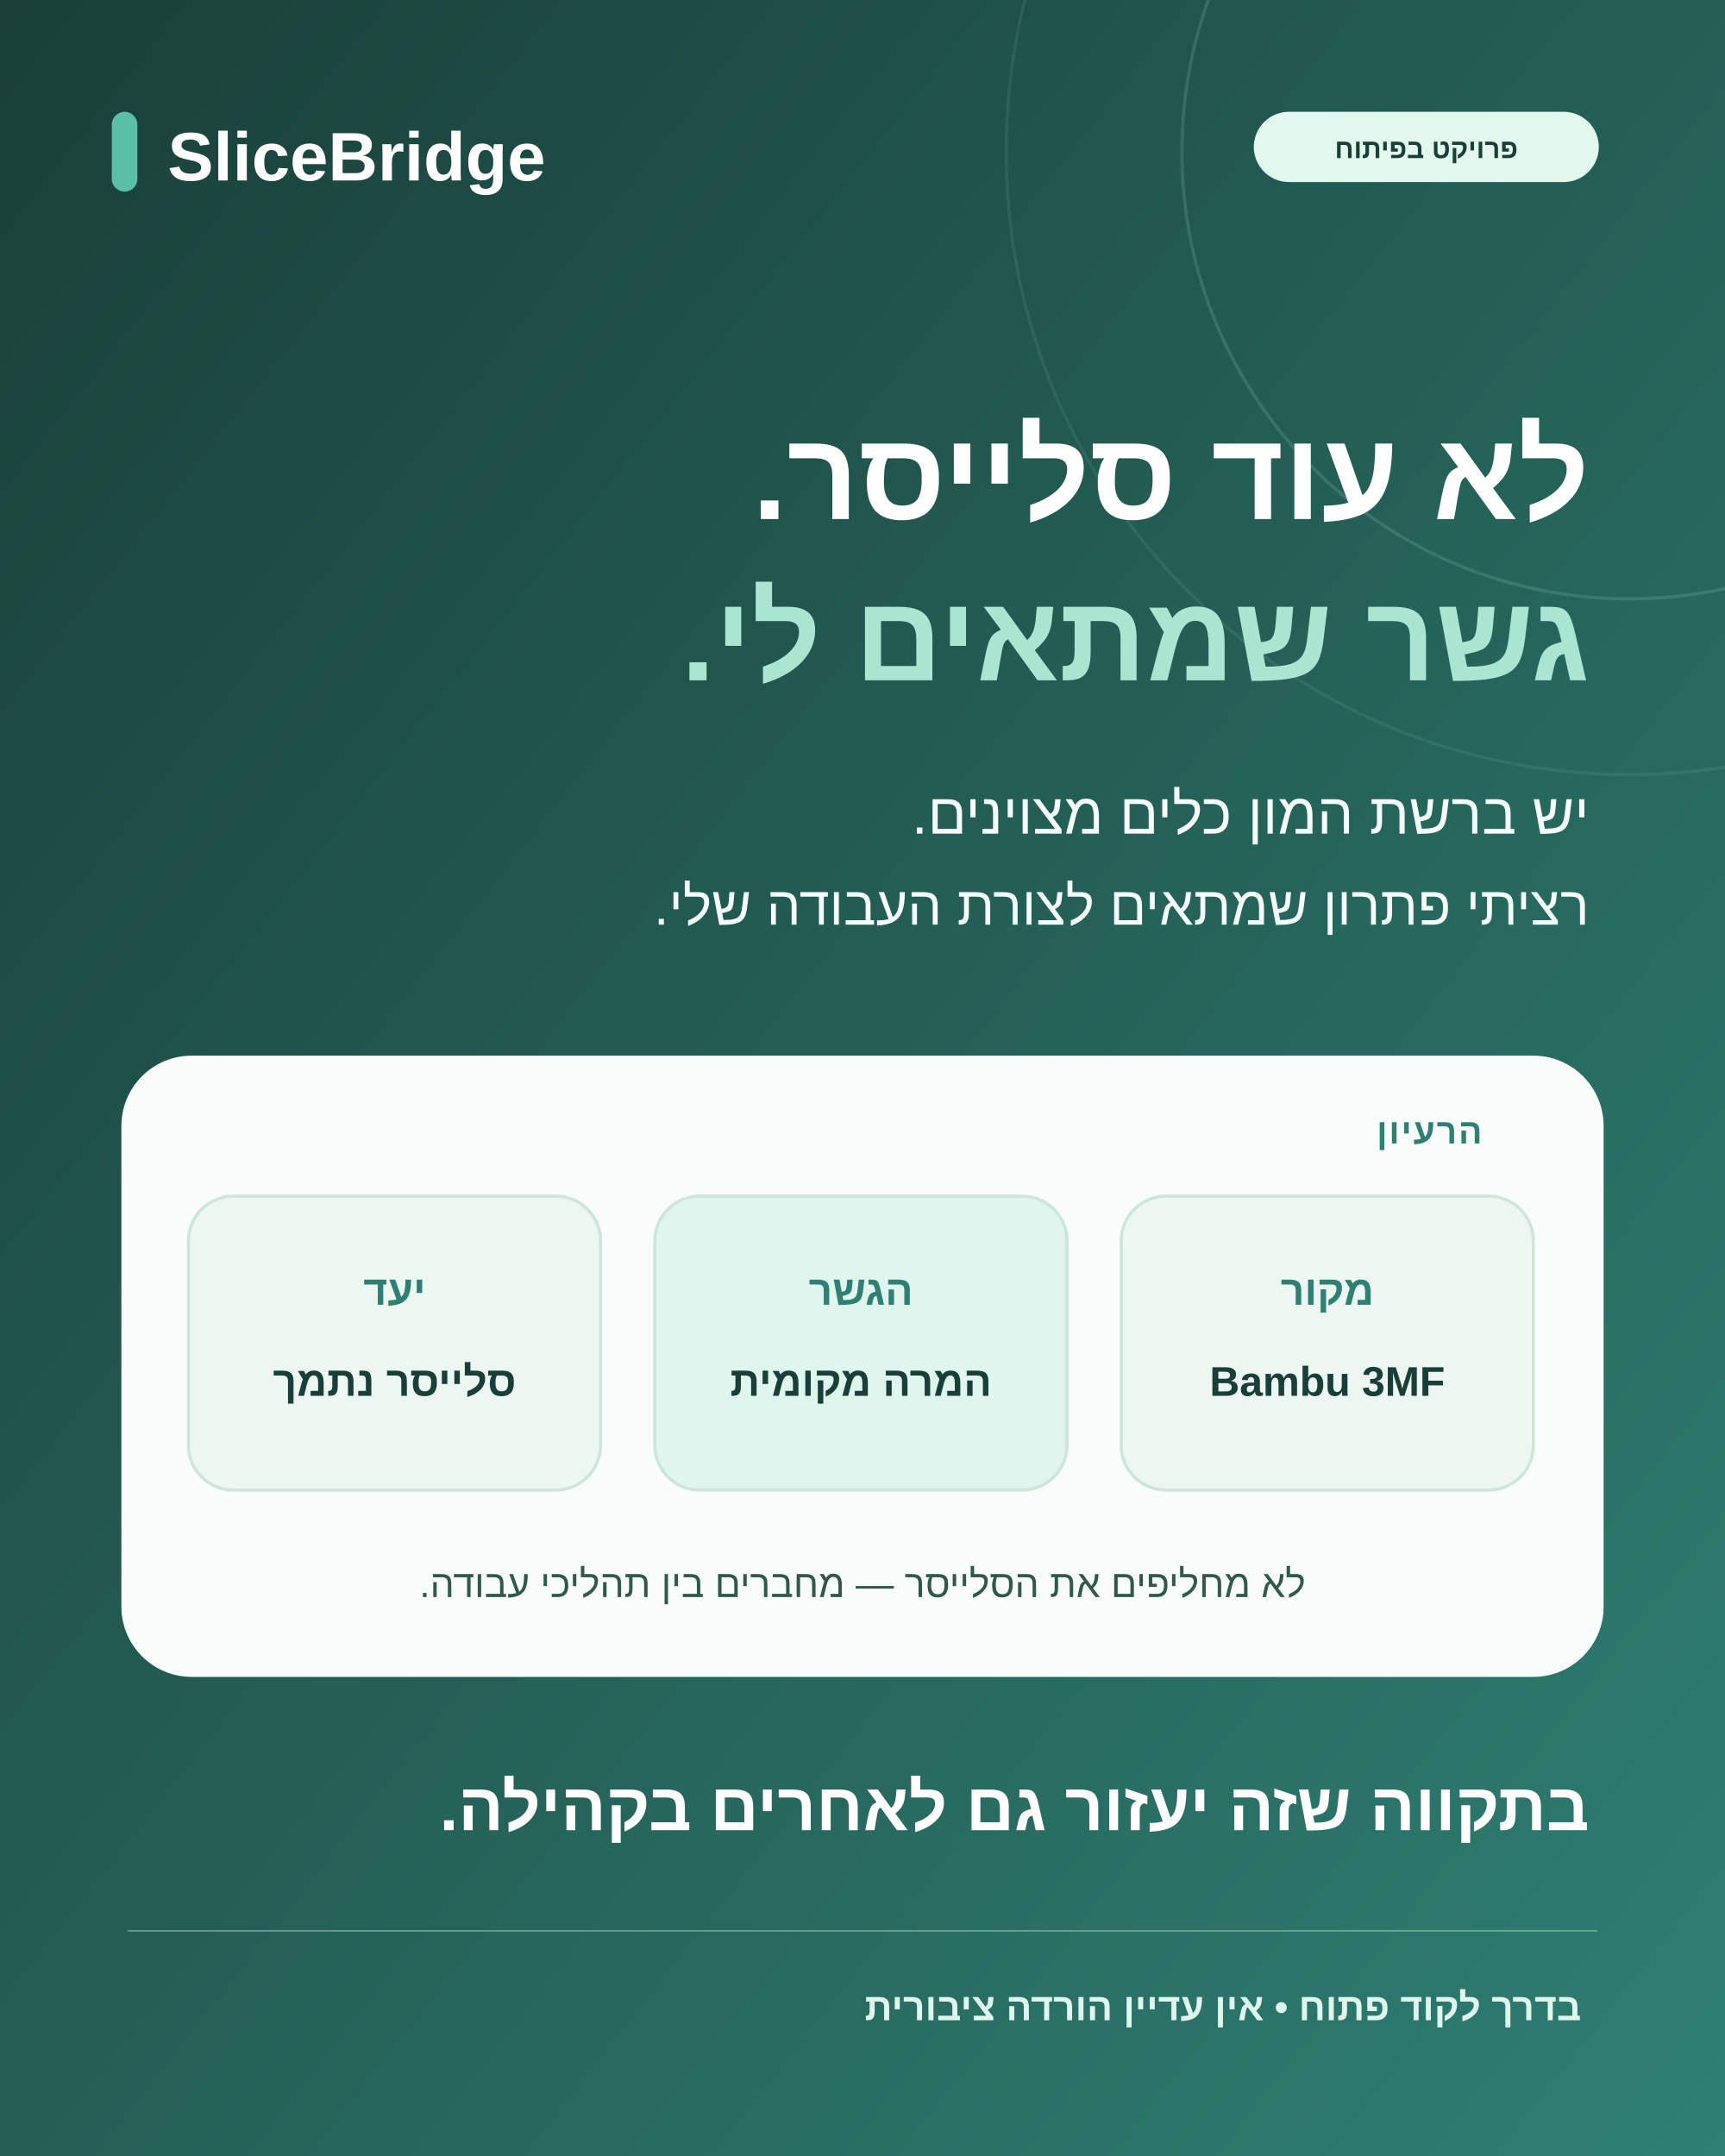
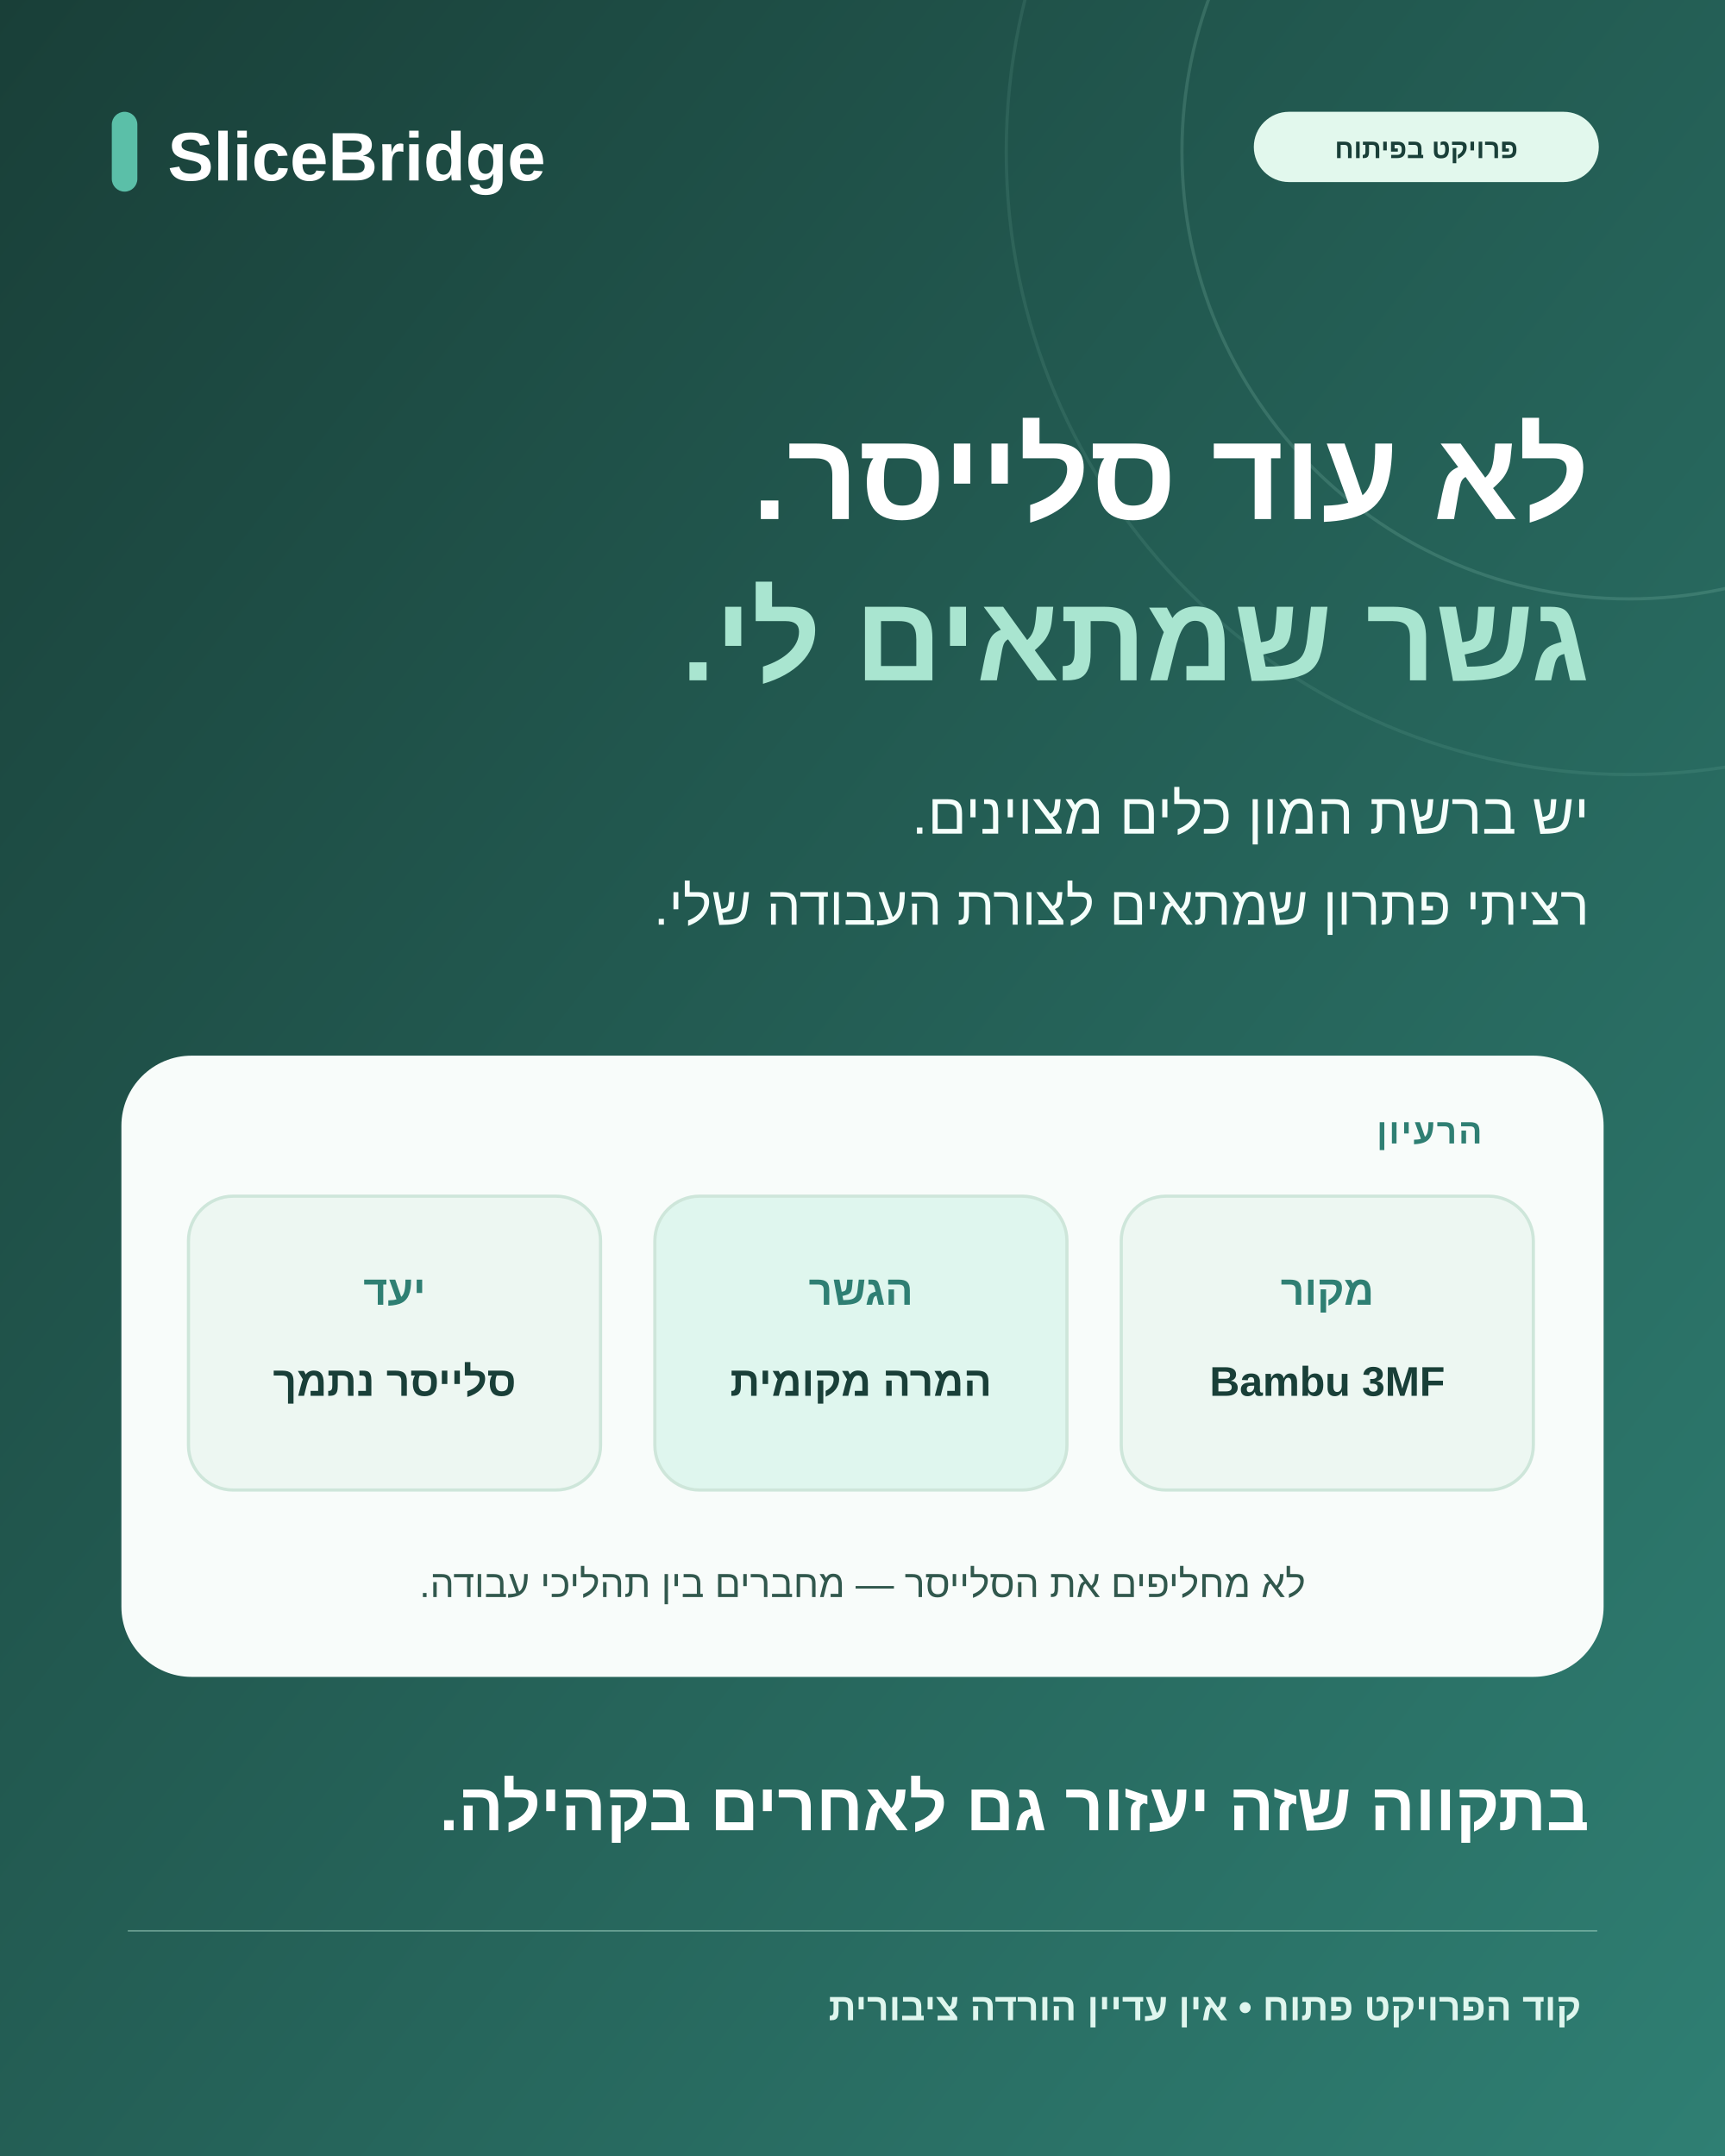
<svg xmlns="http://www.w3.org/2000/svg" width="1080" height="1350" viewBox="0 0 1080 1350" role="img" aria-labelledby="title desc">
  <defs>
    <linearGradient id="paper" x1="0" x2="1" y1="0" y2="1">
      <stop stop-color="#F8FCFA" />
      <stop offset="1" stop-color="#DFF6EE" />
    </linearGradient>
    <linearGradient id="dark" x1="0" x2="1" y1="0" y2="1">
      <stop stop-color="#193F38" />
      <stop offset="1" stop-color="#2F7F73" />
    </linearGradient>
  </defs>
  <rect width="1080" height="1350" fill="url(#dark)" />
  <circle cx="1020" cy="95" r="280" fill="none" stroke="#A9E5D0" stroke-opacity=".16" stroke-width="2" />
  <circle cx="1020" cy="95" r="390" fill="none" stroke="#A9E5D0" stroke-opacity=".1" stroke-width="2" />
  <rect x="70" y="70" width="16" height="50" rx="8" fill="#5BBFA8" />
  <text x="105" y="113" font-family="Arial, 'Noto Sans Hebrew', 'Segoe UI', sans-serif" font-size="43" font-weight="800" fill="#FFFFFF" text-anchor="start" direction="ltr">SliceBridge</text>
  <rect x="785" y="70" width="216" height="44" rx="22" fill="#E2F8ED" />
  <text x="893" y="99" font-family="Arial, 'Noto Sans Hebrew', 'Segoe UI', sans-serif" font-size="17" font-weight="700" fill="#193F38" text-anchor="middle" direction="ltr">פרויקט בפיתוח</text>
  <text x="995" y="325" font-family="Arial, 'Noto Sans Hebrew', 'Segoe UI', sans-serif" font-size="78" font-weight="800" fill="#FFFFFF" text-anchor="start" direction="rtl">לא עוד סלייסר.</text>
  <text x="995" y="426" font-family="Arial, 'Noto Sans Hebrew', 'Segoe UI', sans-serif" font-size="76" font-weight="800" fill="#A9E5D0" text-anchor="start" direction="rtl">גשר שמתאים לי.</text>
  <text x="995" y="522" font-family="Arial, 'Noto Sans Hebrew', 'Segoe UI', sans-serif" font-size="36" font-weight="500" fill="#F5FFFB" text-anchor="start" direction="rtl">יש ברשת המון כלים מצוינים.</text>
  <text x="995" y="579" font-family="Arial, 'Noto Sans Hebrew', 'Segoe UI', sans-serif" font-size="34" font-weight="500" fill="#F5FFFB" text-anchor="start" direction="rtl">רציתי פתרון שמתאים לצורת העבודה שלי.</text>
  <rect x="76" y="661" width="928" height="389" rx="44" fill="#F8FCFA" />
  <text x="928" y="716" font-family="Arial, 'Noto Sans Hebrew', 'Segoe UI', sans-serif" font-size="22" font-weight="800" fill="#2F7F73" text-anchor="start" direction="rtl" letter-spacing="1">הרעיון</text>
  <rect x="118" y="749" width="258" height="184" rx="28" fill="#EDF7F2" stroke="#CEE6DA" stroke-width="2" />
  <text x="247" y="817" font-family="Arial, 'Noto Sans Hebrew', 'Segoe UI', sans-serif" font-size="26" font-weight="800" fill="#2F7F73" text-anchor="middle" direction="rtl">יעד</text>
  <text x="247" y="874" font-family="Arial, 'Noto Sans Hebrew', 'Segoe UI', sans-serif" font-size="26" font-weight="700" fill="#193F38" text-anchor="middle" direction="rtl">סלייסר נתמך</text>
  <rect x="410" y="749" width="258" height="184" rx="28" fill="#DFF6EE" stroke="#CEE6DA" stroke-width="2" />
  <text x="539" y="817" font-family="Arial, 'Noto Sans Hebrew', 'Segoe UI', sans-serif" font-size="26" font-weight="800" fill="#2F7F73" text-anchor="middle" direction="rtl">הגשר</text>
  <text x="539" y="874" font-family="Arial, 'Noto Sans Hebrew', 'Segoe UI', sans-serif" font-size="26" font-weight="700" fill="#193F38" text-anchor="middle" direction="rtl">המרה מקומית</text>
  <rect x="702" y="749" width="258" height="184" rx="28" fill="#EDF7F2" stroke="#CEE6DA" stroke-width="2" />
  <text x="831" y="817" font-family="Arial, 'Noto Sans Hebrew', 'Segoe UI', sans-serif" font-size="26" font-weight="800" fill="#2F7F73" text-anchor="middle" direction="rtl">מקור</text>
  <text x="831" y="874" font-family="Arial, 'Noto Sans Hebrew', 'Segoe UI', sans-serif" font-size="26" font-weight="700" fill="#193F38" text-anchor="middle" direction="rtl">Bambu 3MF</text>
  <text x="540" y="1000" font-family="Arial, 'Noto Sans Hebrew', 'Segoe UI', sans-serif" font-size="24" font-weight="500" fill="#31584D" text-anchor="middle" direction="rtl">לא מחליפים את הסלייסר — מחברים בין תהליכי עבודה.</text>
  <text x="995" y="1146" font-family="Arial, 'Noto Sans Hebrew', 'Segoe UI', sans-serif" font-size="42" font-weight="700" fill="#FFFFFF" text-anchor="start" direction="rtl">בתקווה שזה יעזור גם לאחרים בקהילה.</text>
  <line x1="80" x2="1000" y1="1209" y2="1209" stroke="#B7E4D4" stroke-opacity=".45" />
-   <text x="990" y="1265" font-family="Arial, 'Noto Sans Hebrew', 'Segoe UI', sans-serif" font-size="24" font-weight="700" fill="#DFF6EE" text-anchor="start" direction="rtl">בדרך לקוד פתוח  •  אין עדיין הורדה ציבורית</text>
+   <text x="990" y="1265" font-family="Arial, 'Noto Sans Hebrew', 'Segoe UI', sans-serif" font-size="24" font-weight="700" fill="#DFF6EE" text-anchor="start" direction="rtl">קוד הפרויקט פתוח  •  אין עדיין הורדה ציבורית</text>
</svg>
